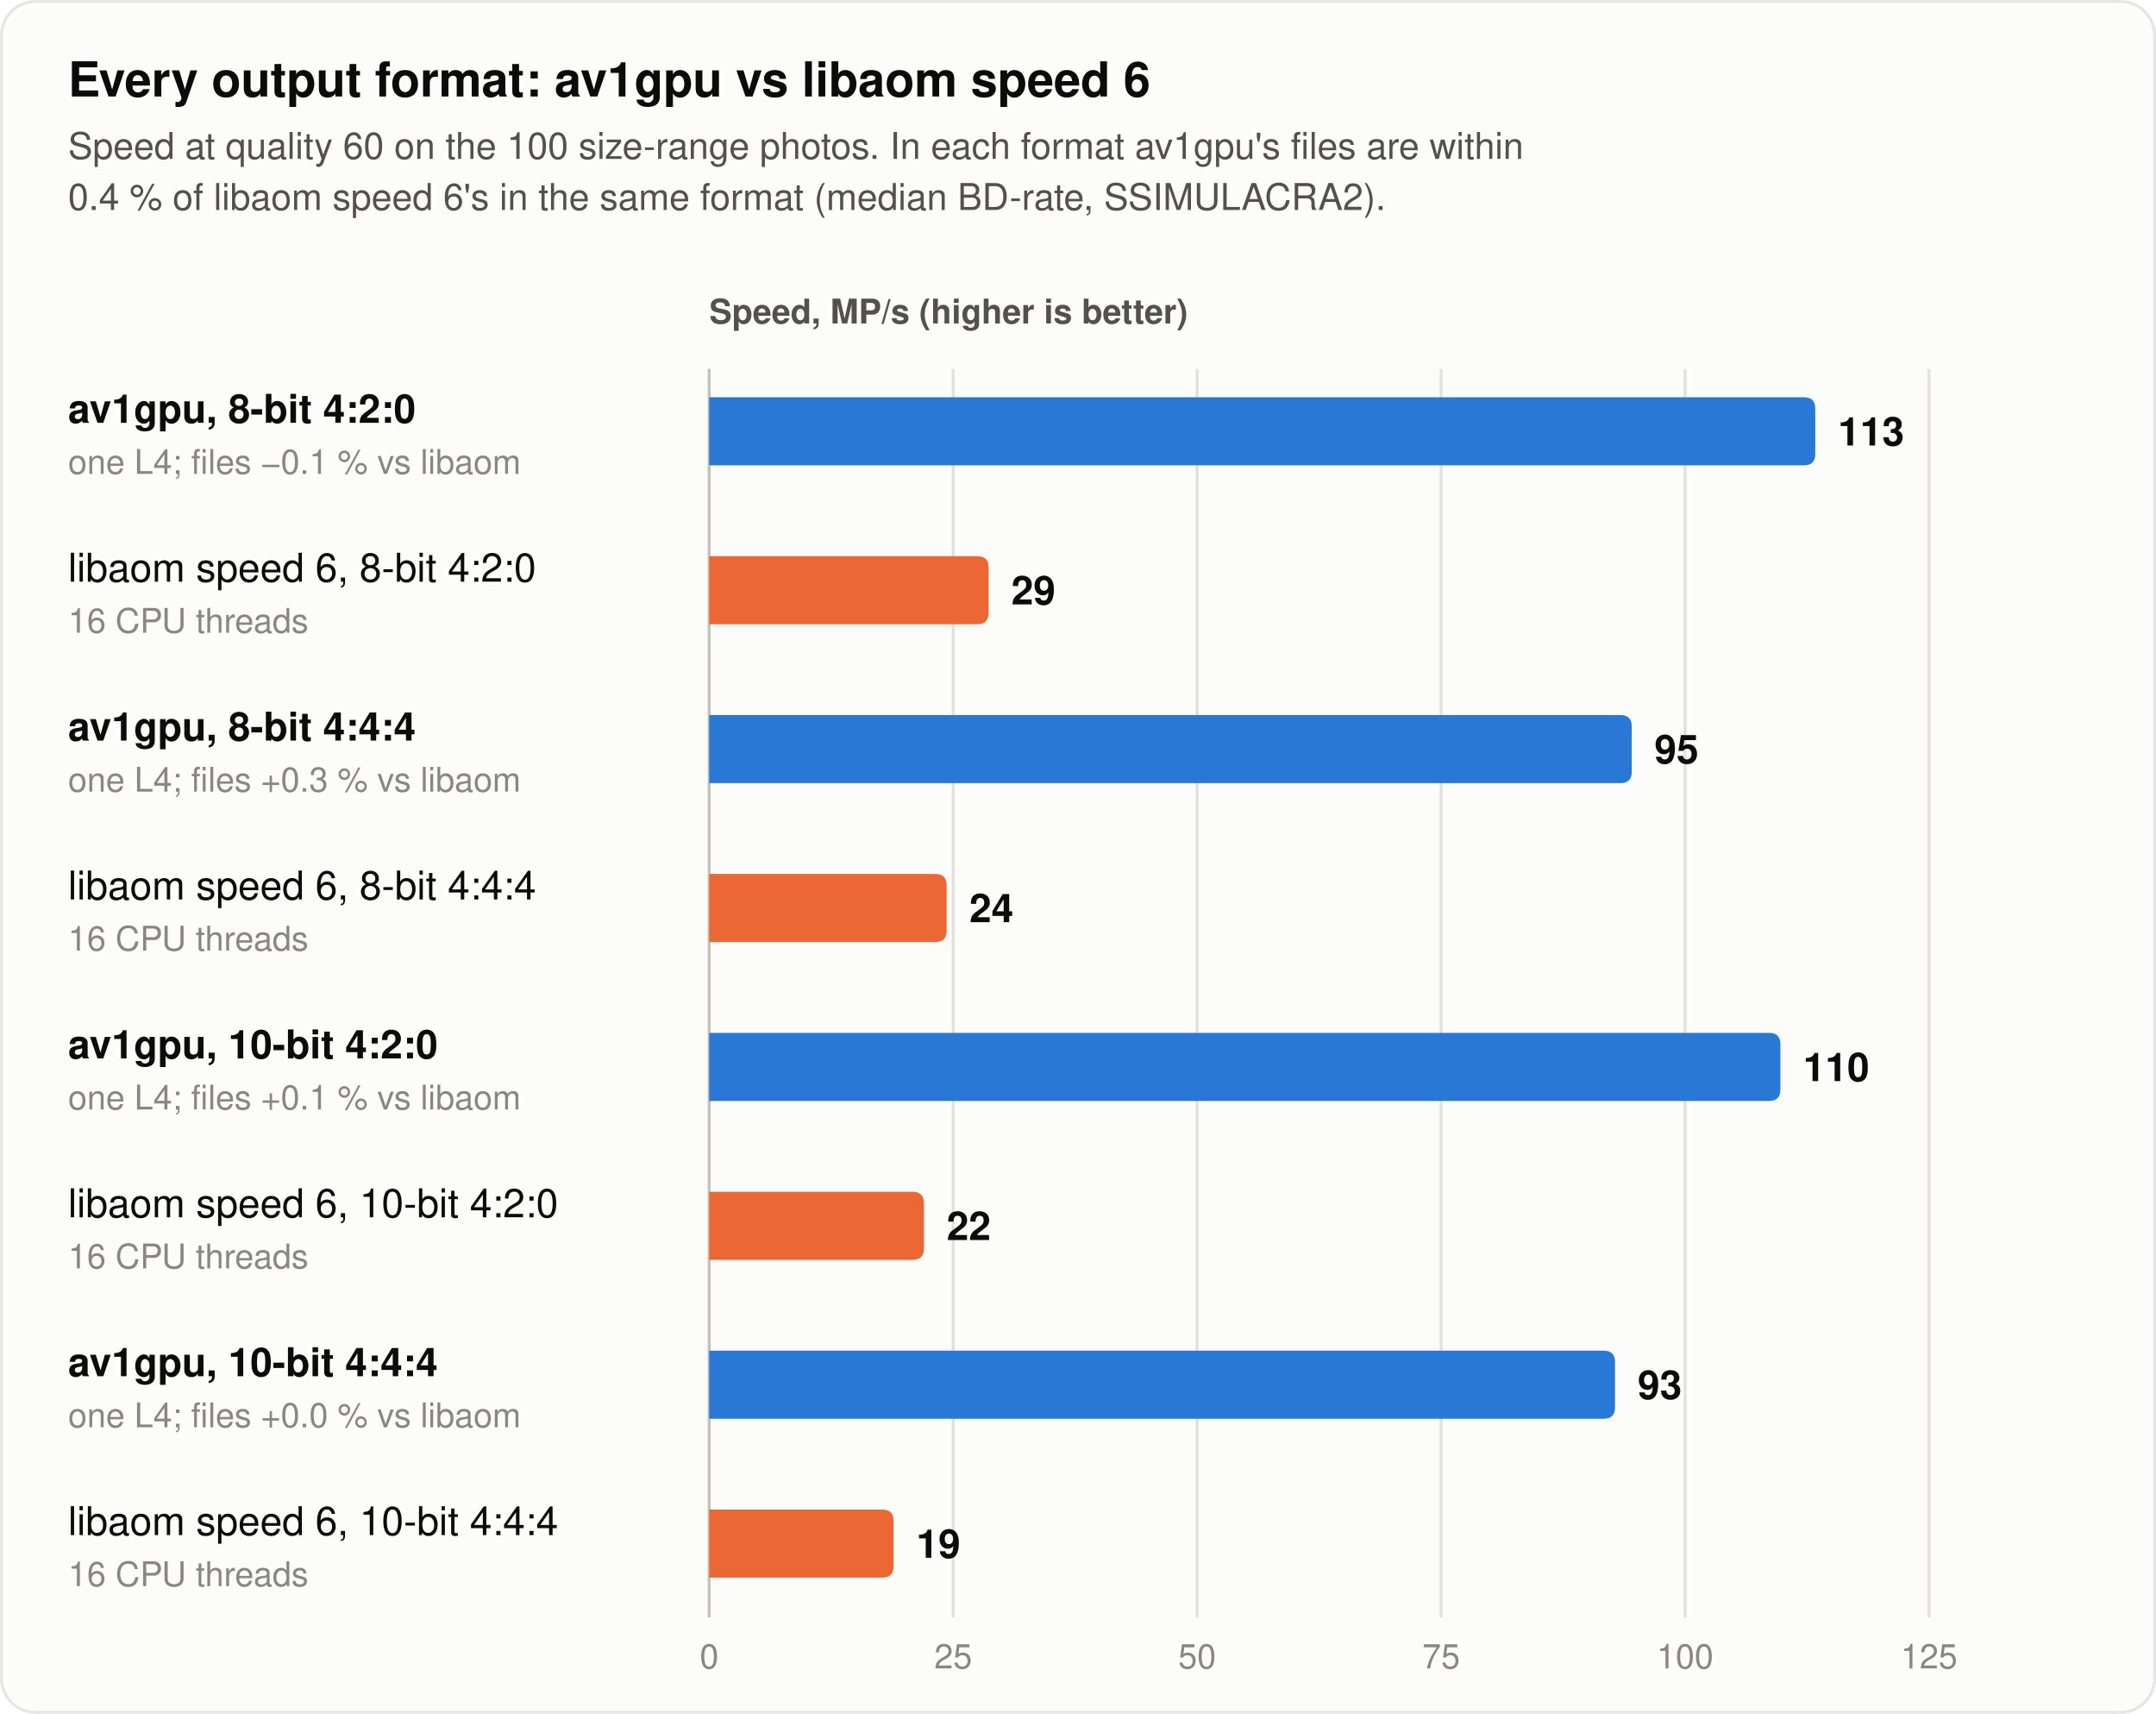
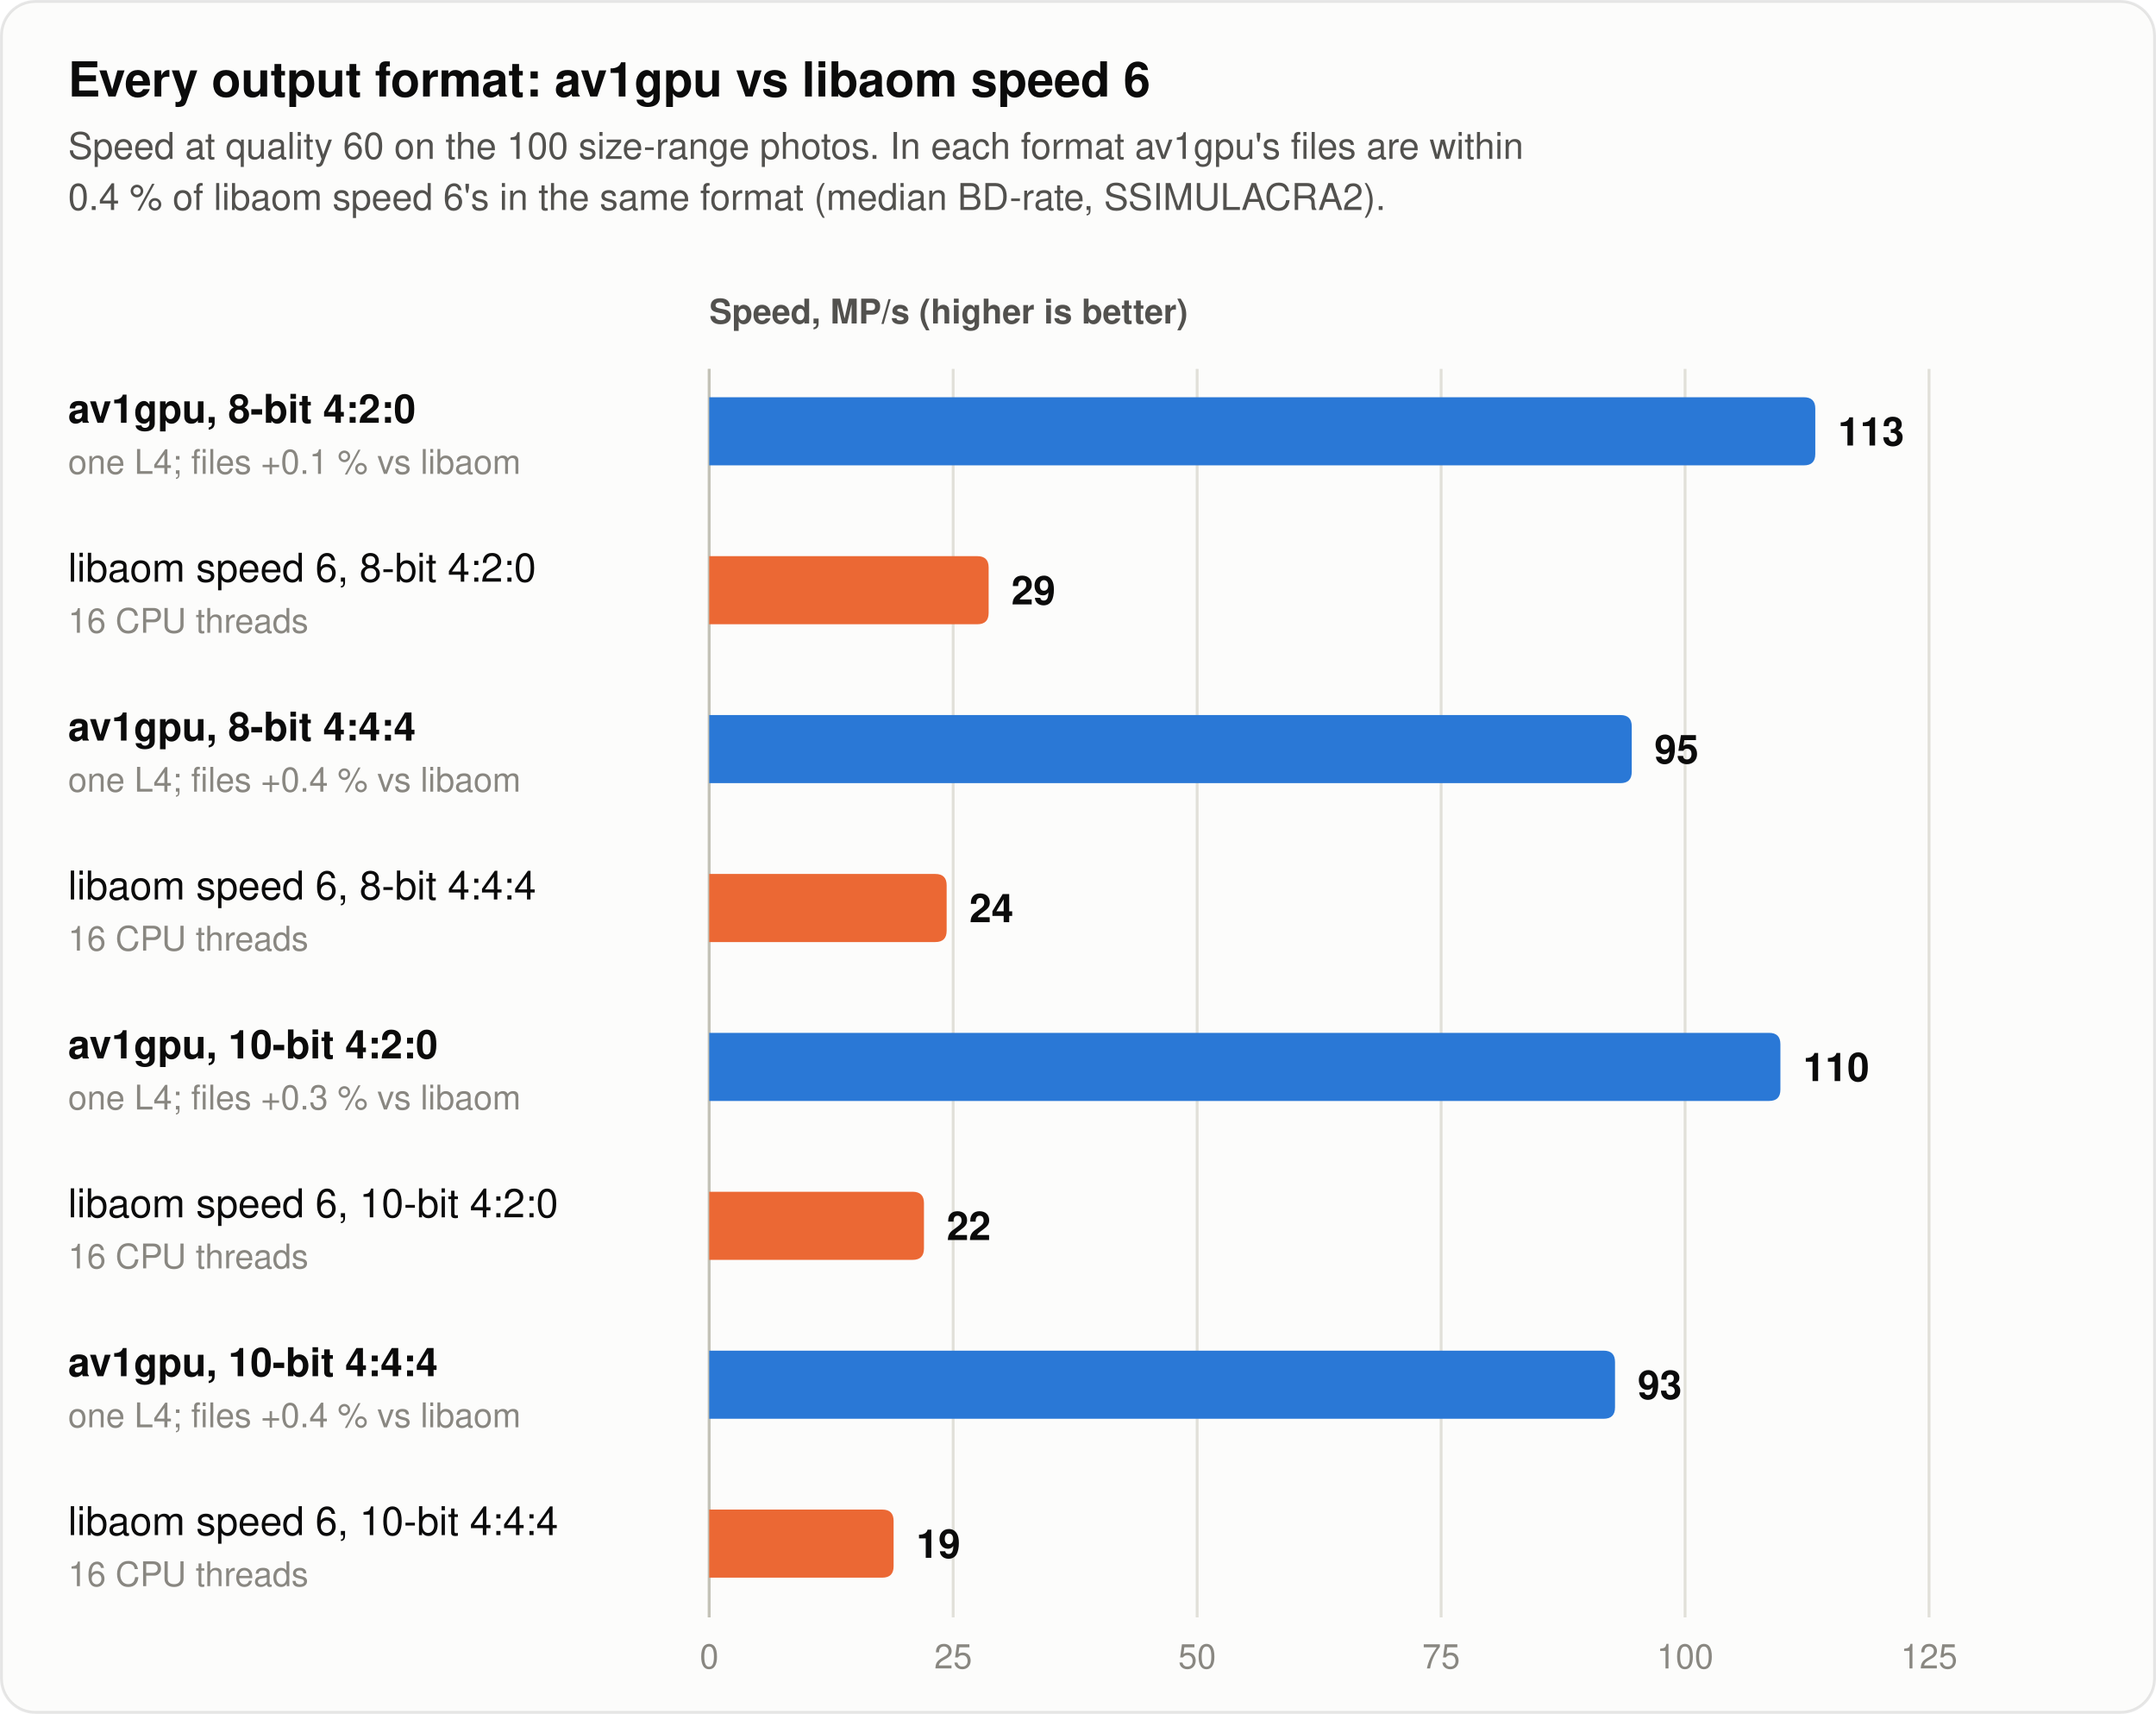
<svg xmlns="http://www.w3.org/2000/svg" width="760" height="604" viewBox="0 0 760 604" font-family="system-ui,-apple-system,'Segoe UI',Helvetica,Arial,sans-serif" role="img" aria-label="Every output format: av1gpu vs libaom speed 6">
  <rect x="0.5" y="0.5" width="759" height="603" rx="12" fill="#fcfcfb" stroke="rgba(11,11,11,0.10)" />
  <text x="24.0" y="34.0" font-size="17" fill="#0b0b0b" text-anchor="start" font-weight="600">Every output format: av1gpu vs libaom speed 6</text>
  <text x="24.0" y="56.0" font-size="13" fill="#52514e" text-anchor="start" font-weight="400">Speed at quality 60 on the 100 size-range photos. In each format av1gpu's files are within</text>
  <text x="24.0" y="74.0" font-size="13" fill="#52514e" text-anchor="start" font-weight="400">0.4 % of libaom speed 6's in the same format (median BD-rate, SSIMULACRA2).</text>
  <text x="250.0" y="114.0" font-size="12" fill="#52514e" text-anchor="start" font-weight="600">Speed, MP/s  (higher is better)</text>
  <line x1="250.0" y1="130.0" x2="250.0" y2="570.0" stroke="#e1e0d9" stroke-width="1" />
  <text x="250.0" y="588.0" font-size="12" fill="#898781" text-anchor="middle" font-weight="400">0</text>
  <line x1="336.0" y1="130.0" x2="336.0" y2="570.0" stroke="#e1e0d9" stroke-width="1" />
  <text x="336.0" y="588.0" font-size="12" fill="#898781" text-anchor="middle" font-weight="400">25</text>
  <line x1="422.0" y1="130.0" x2="422.0" y2="570.0" stroke="#e1e0d9" stroke-width="1" />
  <text x="422.0" y="588.0" font-size="12" fill="#898781" text-anchor="middle" font-weight="400">50</text>
  <line x1="508.0" y1="130.0" x2="508.0" y2="570.0" stroke="#e1e0d9" stroke-width="1" />
  <text x="508.0" y="588.0" font-size="12" fill="#898781" text-anchor="middle" font-weight="400">75</text>
  <line x1="594.0" y1="130.0" x2="594.0" y2="570.0" stroke="#e1e0d9" stroke-width="1" />
  <text x="594.0" y="588.0" font-size="12" fill="#898781" text-anchor="middle" font-weight="400">100</text>
  <line x1="680.0" y1="130.0" x2="680.0" y2="570.0" stroke="#e1e0d9" stroke-width="1" />
  <text x="680.0" y="588.0" font-size="12" fill="#898781" text-anchor="middle" font-weight="400">125</text>
  <line x1="250.0" y1="130.0" x2="250.0" y2="570.0" stroke="#c3c2b7" stroke-width="1" />
  <text x="24.0" y="149.0" font-size="14" fill="#0b0b0b" text-anchor="start" font-weight="600">av1gpu, 8-bit 4:2:0</text>
-   <text x="24.0" y="167.0" font-size="12" fill="#898781" text-anchor="start" font-weight="400">one L4; files −0.1 % vs libaom</text>
+   <text x="24.0" y="167.0" font-size="12" fill="#898781" text-anchor="start" font-weight="400">one L4; files +0.1 % vs libaom</text>
  <path d="M250.0,140.0 H635.9 Q639.9,140.0 639.9,144.0 V160.0 Q639.9,164.0 635.9,164.0 H250.0 Z" fill="#2a78d6" />
  <text x="647.9" y="157.0" font-size="14" fill="#0b0b0b" text-anchor="start" font-weight="600">113</text>
  <text x="24.0" y="205.0" font-size="14" fill="#0b0b0b" text-anchor="start" font-weight="400">libaom speed 6, 8-bit 4:2:0</text>
  <text x="24.0" y="223.0" font-size="12" fill="#898781" text-anchor="start" font-weight="400">16 CPU threads</text>
  <path d="M250.0,196.0 H344.5 Q348.5,196.0 348.5,200.0 V216.0 Q348.5,220.0 344.5,220.0 H250.0 Z" fill="#eb6834" />
  <text x="356.5" y="213.0" font-size="14" fill="#0b0b0b" text-anchor="start" font-weight="600">29</text>
  <text x="24.0" y="261.0" font-size="14" fill="#0b0b0b" text-anchor="start" font-weight="600">av1gpu, 8-bit 4:4:4</text>
-   <text x="24.0" y="279.0" font-size="12" fill="#898781" text-anchor="start" font-weight="400">one L4; files +0.3 % vs libaom</text>
+   <text x="24.0" y="279.0" font-size="12" fill="#898781" text-anchor="start" font-weight="400">one L4; files +0.4 % vs libaom</text>
  <path d="M250.0,252.0 H571.2 Q575.2,252.0 575.2,256.0 V272.0 Q575.2,276.0 571.2,276.0 H250.0 Z" fill="#2a78d6" />
  <text x="583.2" y="269.0" font-size="14" fill="#0b0b0b" text-anchor="start" font-weight="600">95</text>
  <text x="24.0" y="317.0" font-size="14" fill="#0b0b0b" text-anchor="start" font-weight="400">libaom speed 6, 8-bit 4:4:4</text>
  <text x="24.0" y="335.0" font-size="12" fill="#898781" text-anchor="start" font-weight="400">16 CPU threads</text>
  <path d="M250.0,308.0 H329.7 Q333.7,308.0 333.7,312.0 V328.0 Q333.7,332.0 329.7,332.0 H250.0 Z" fill="#eb6834" />
  <text x="341.7" y="325.0" font-size="14" fill="#0b0b0b" text-anchor="start" font-weight="600">24</text>
  <text x="24.0" y="373.0" font-size="14" fill="#0b0b0b" text-anchor="start" font-weight="600">av1gpu, 10-bit 4:2:0</text>
-   <text x="24.0" y="391.0" font-size="12" fill="#898781" text-anchor="start" font-weight="400">one L4; files +0.1 % vs libaom</text>
+   <text x="24.0" y="391.0" font-size="12" fill="#898781" text-anchor="start" font-weight="400">one L4; files +0.3 % vs libaom</text>
  <path d="M250.0,364.0 H623.6 Q627.6,364.0 627.6,368.0 V384.0 Q627.6,388.0 623.6,388.0 H250.0 Z" fill="#2a78d6" />
  <text x="635.6" y="381.0" font-size="14" fill="#0b0b0b" text-anchor="start" font-weight="600">110</text>
  <text x="24.0" y="429.0" font-size="14" fill="#0b0b0b" text-anchor="start" font-weight="400">libaom speed 6, 10-bit 4:2:0</text>
  <text x="24.0" y="447.0" font-size="12" fill="#898781" text-anchor="start" font-weight="400">16 CPU threads</text>
  <path d="M250.0,420.0 H321.7 Q325.7,420.0 325.7,424.0 V440.0 Q325.7,444.0 321.7,444.0 H250.0 Z" fill="#eb6834" />
  <text x="333.7" y="437.0" font-size="14" fill="#0b0b0b" text-anchor="start" font-weight="600">22</text>
  <text x="24.0" y="485.0" font-size="14" fill="#0b0b0b" text-anchor="start" font-weight="600">av1gpu, 10-bit 4:4:4</text>
-   <text x="24.0" y="503.0" font-size="12" fill="#898781" text-anchor="start" font-weight="400">one L4; files +0.0 % vs libaom</text>
+   <text x="24.0" y="503.0" font-size="12" fill="#898781" text-anchor="start" font-weight="400">one L4; files +0.4 % vs libaom</text>
  <path d="M250.0,476.0 H565.3 Q569.3,476.0 569.3,480.0 V496.0 Q569.3,500.0 565.3,500.0 H250.0 Z" fill="#2a78d6" />
  <text x="577.3" y="493.0" font-size="14" fill="#0b0b0b" text-anchor="start" font-weight="600">93</text>
  <text x="24.0" y="541.0" font-size="14" fill="#0b0b0b" text-anchor="start" font-weight="400">libaom speed 6, 10-bit 4:4:4</text>
  <text x="24.0" y="559.0" font-size="12" fill="#898781" text-anchor="start" font-weight="400">16 CPU threads</text>
  <path d="M250.0,532.0 H311.0 Q315.0,532.0 315.0,536.0 V552.0 Q315.0,556.0 311.0,556.0 H250.0 Z" fill="#eb6834" />
  <text x="323.0" y="549.0" font-size="14" fill="#0b0b0b" text-anchor="start" font-weight="600">19</text>
</svg>
